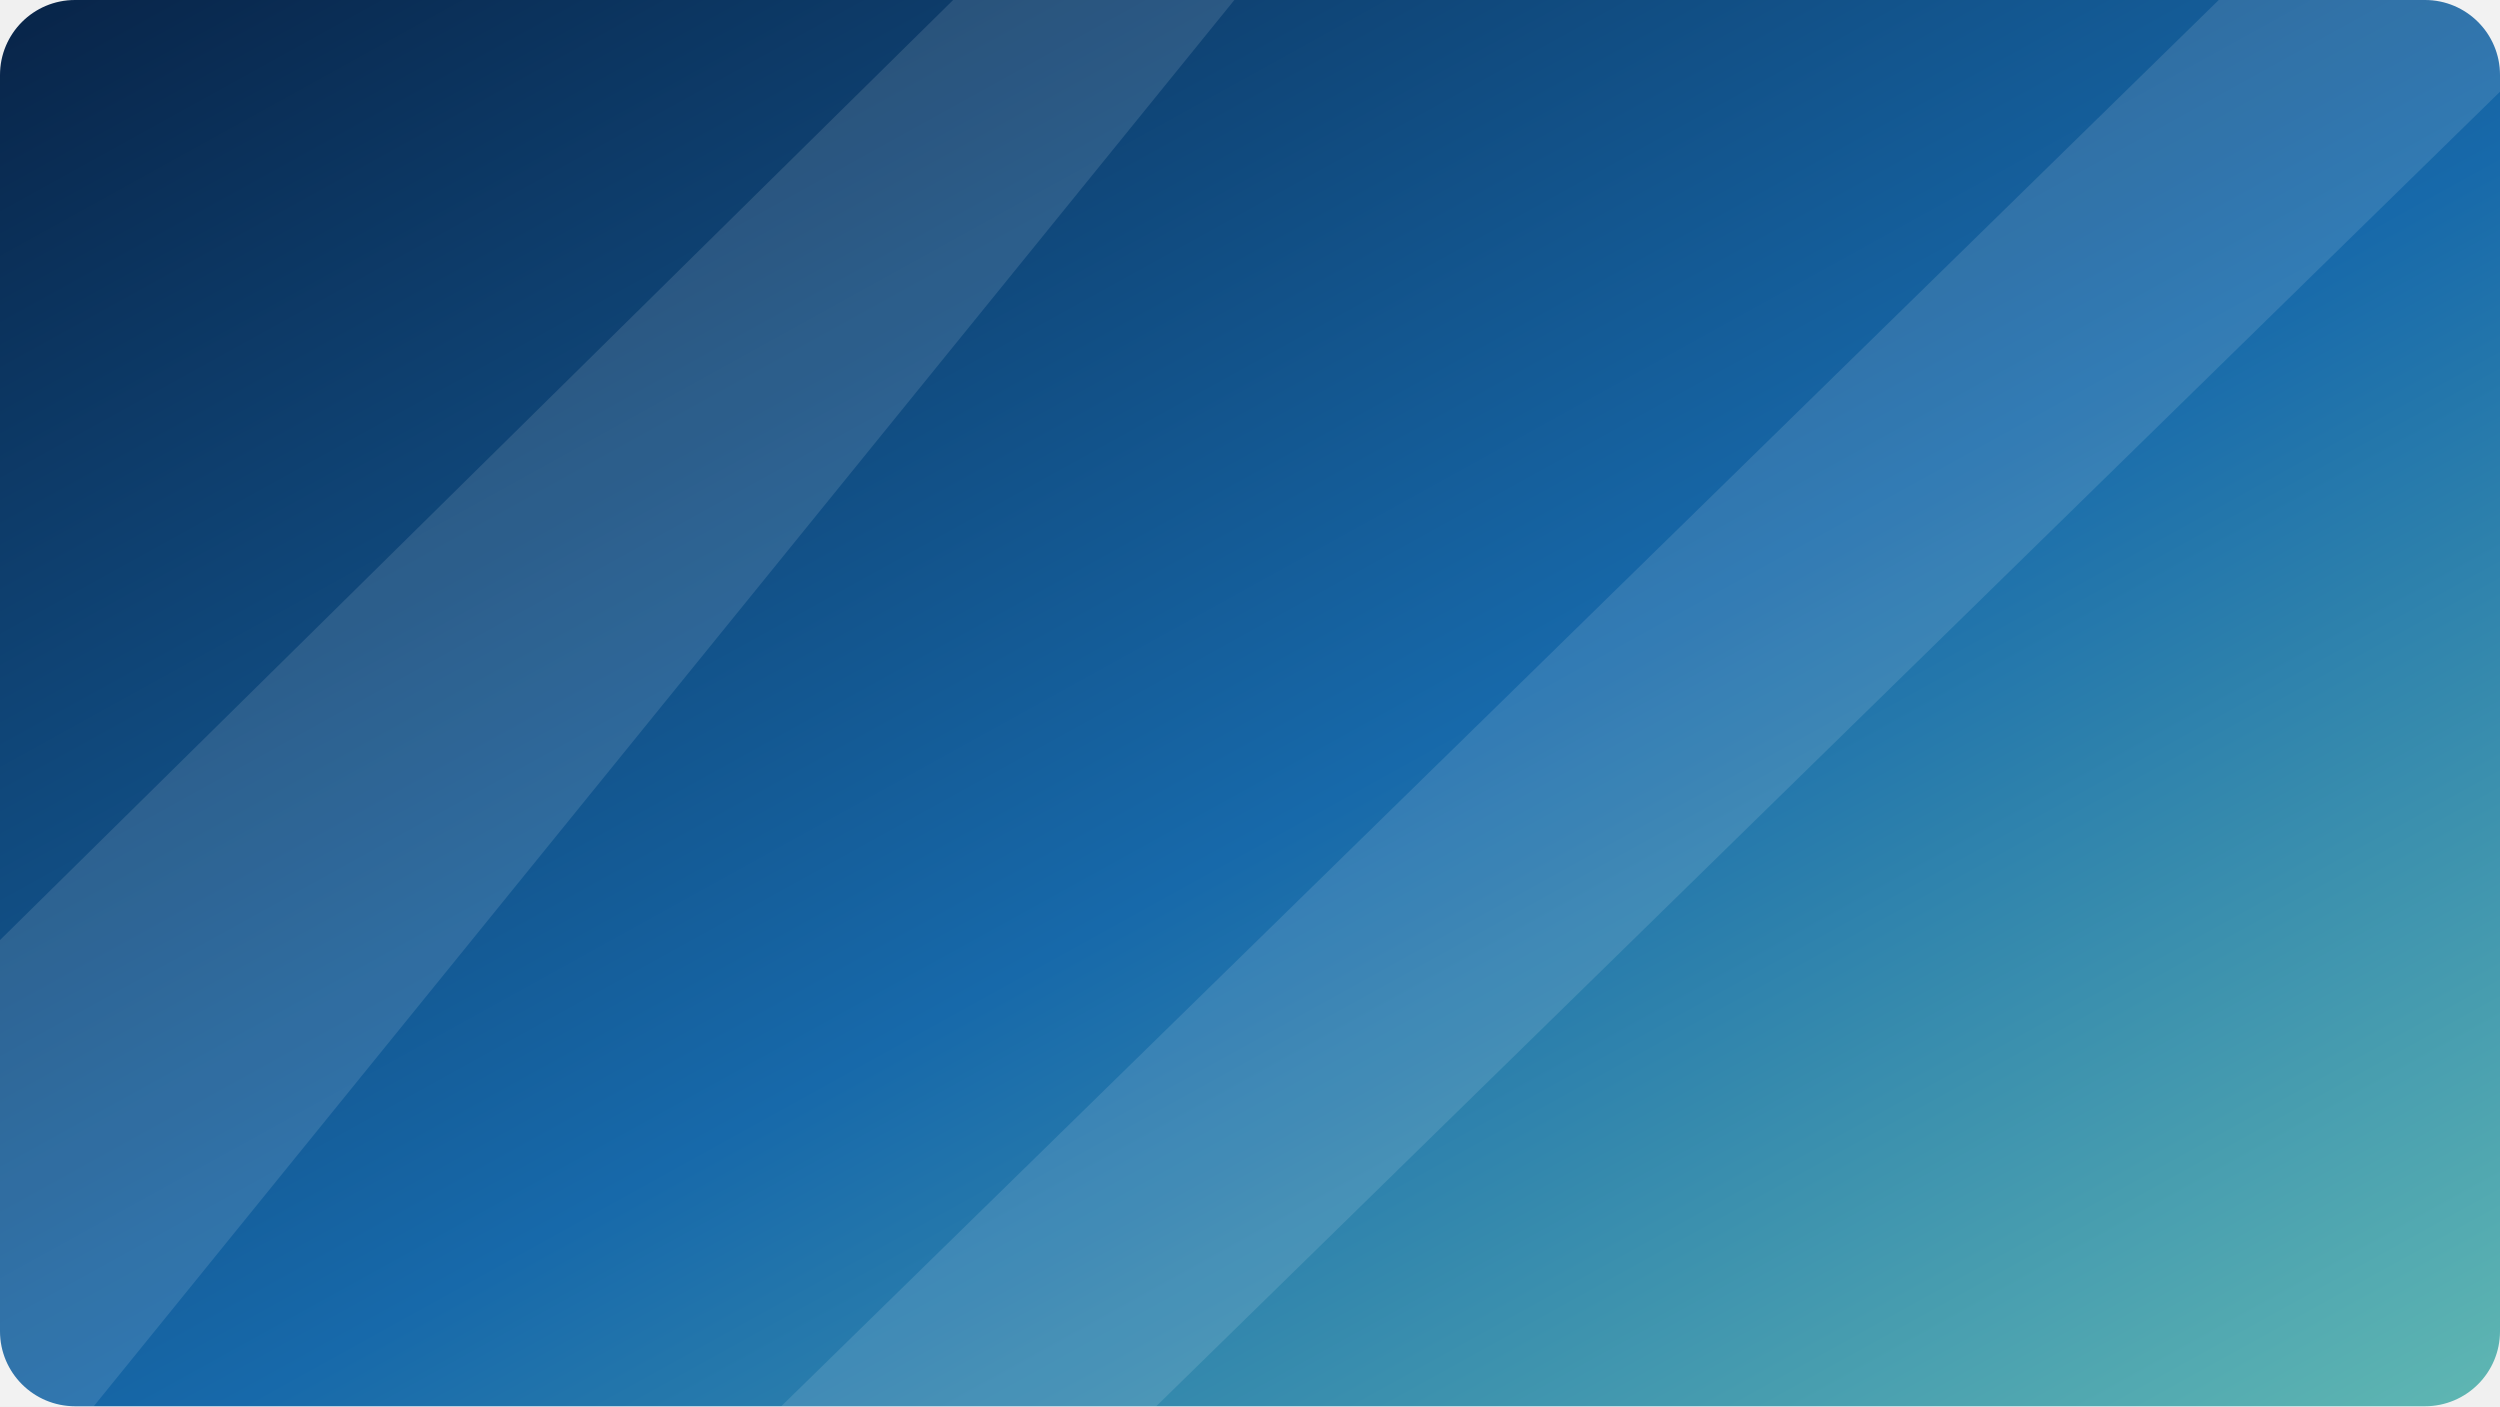
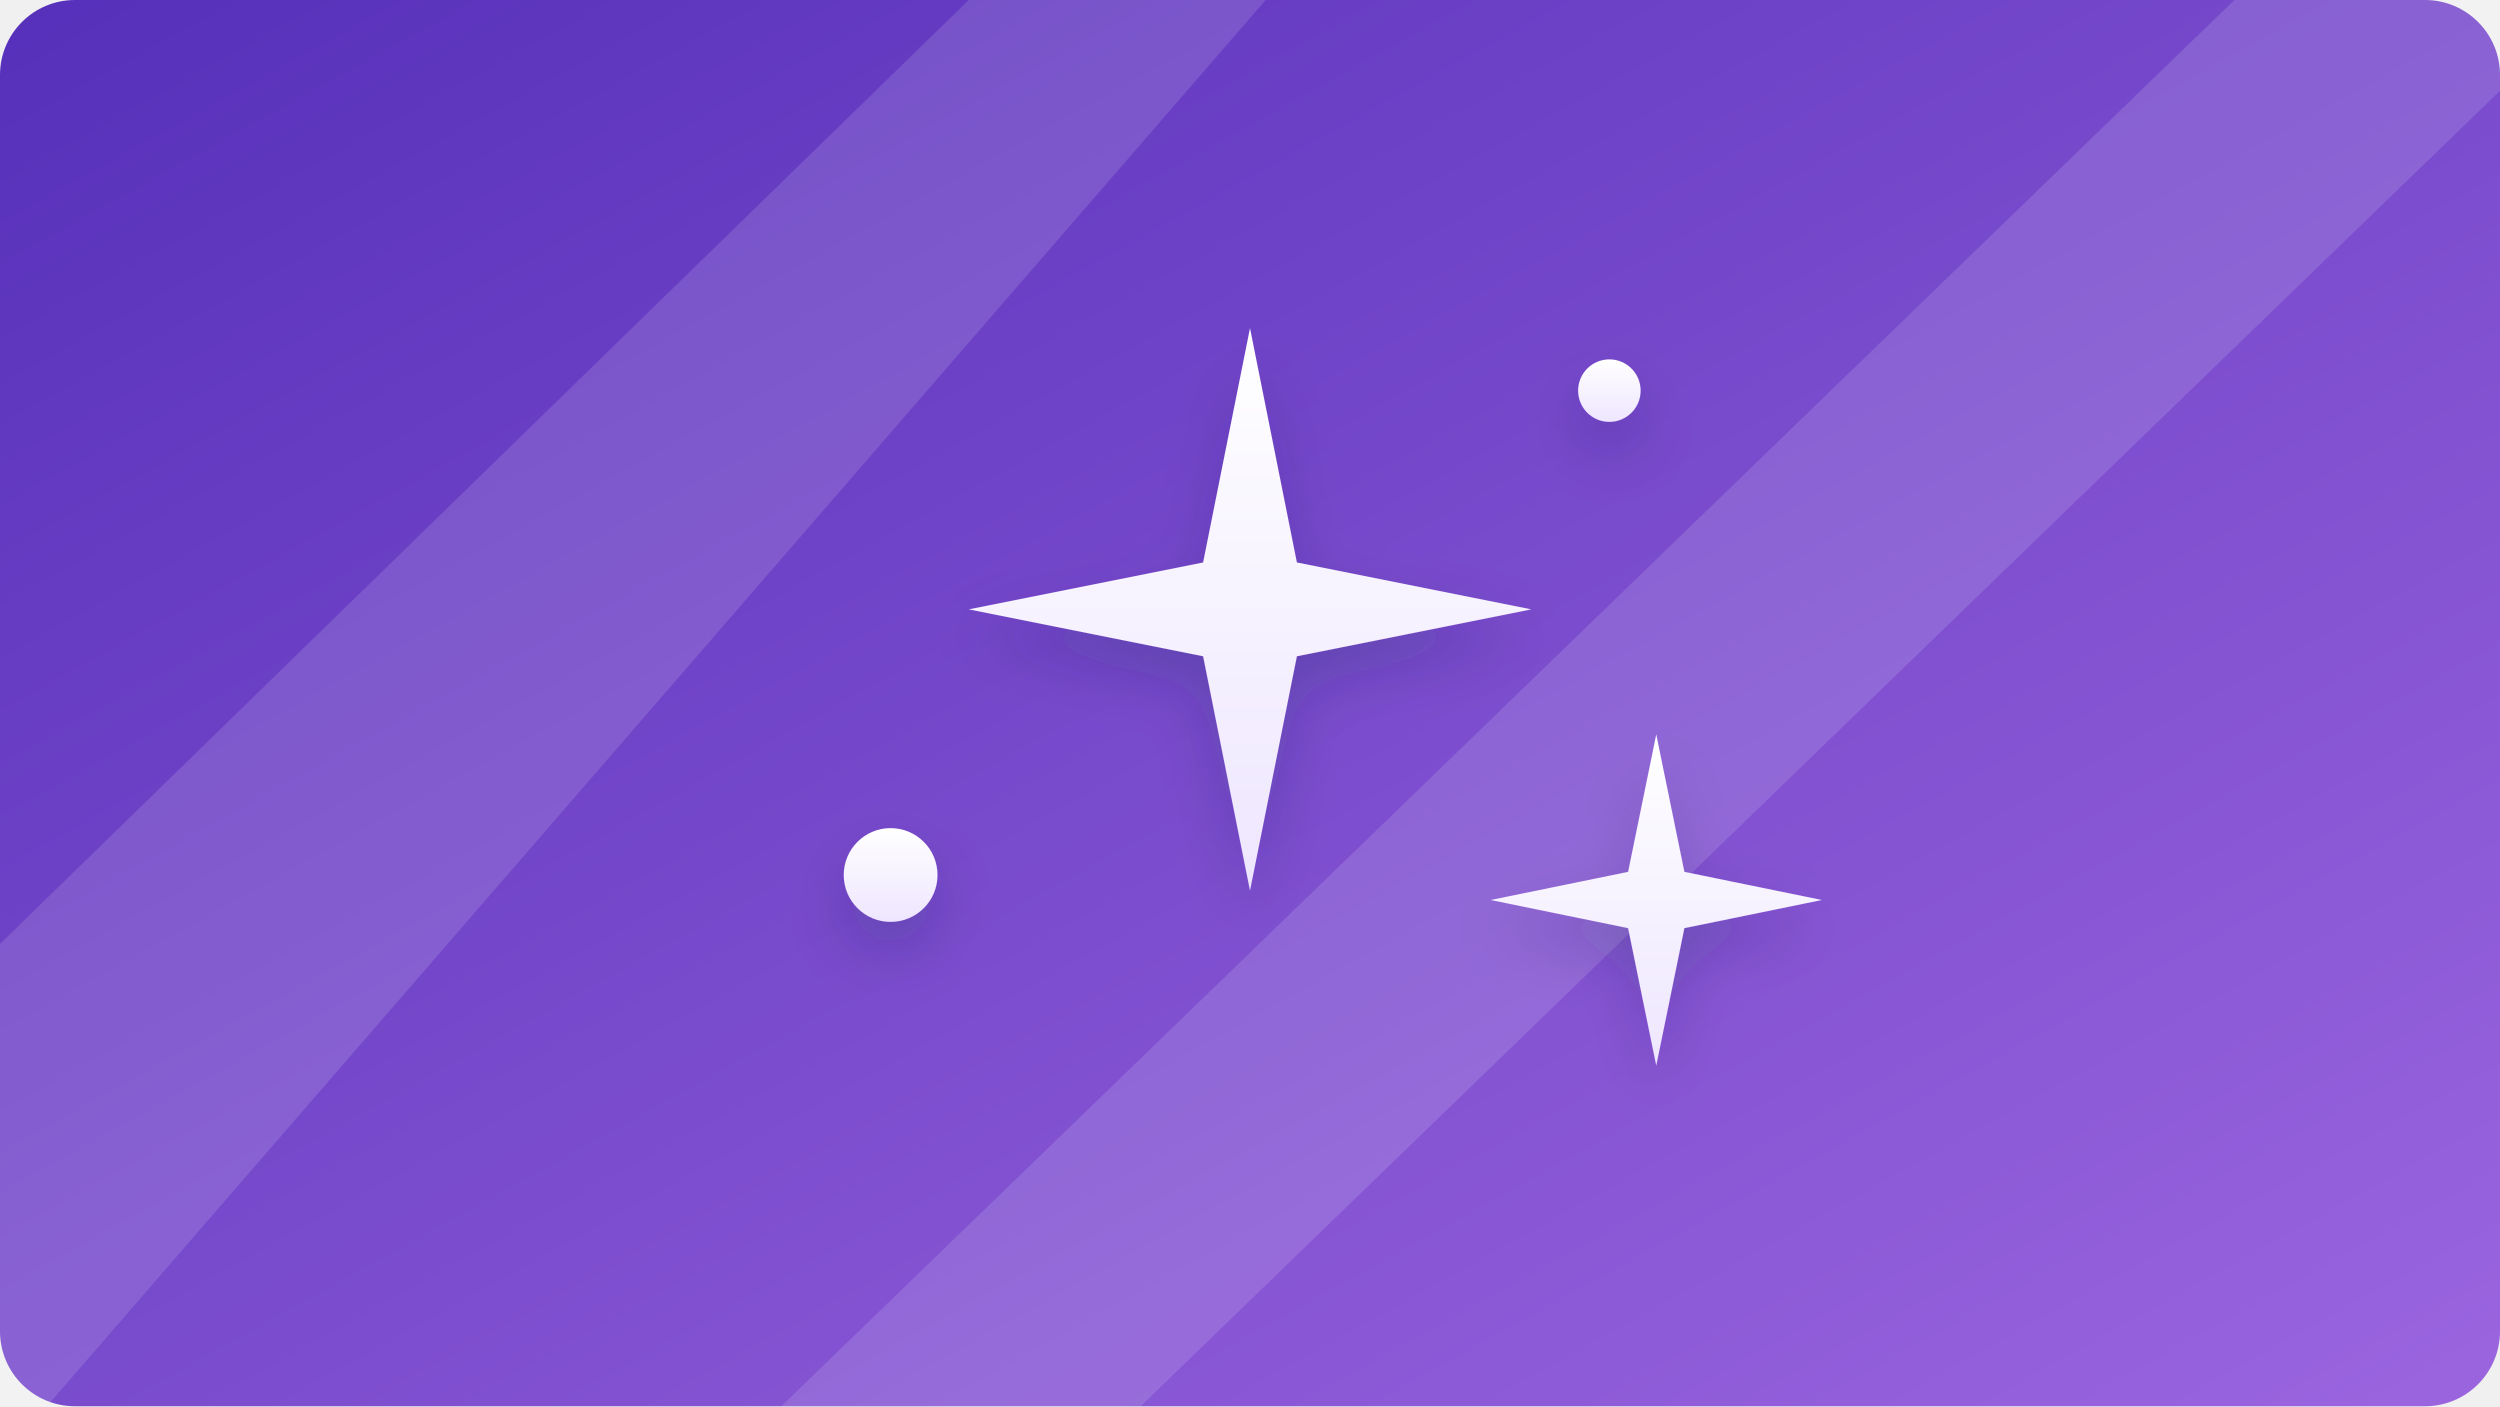
<svg xmlns="http://www.w3.org/2000/svg" viewBox="0 0 1600 900" role="img" aria-labelledby="title desc">
  <defs>
-     <linearGradient id="background" x1="0" y1="0" x2="1" y2="1">
-       <stop offset="0" stop-color="#082448" />
-       <stop offset="0.55" stop-color="#1769aa" />
-       <stop offset="1" stop-color="#5fb7b2" />
+     <linearGradient id="bg-ai-marketing-tools-comparison" x1="0" y1="0" x2="1" y2="1">
+       <stop offset="0" stop-color="#5630ba" />
+       <stop offset="1" stop-color="#9b65df" />
    </linearGradient>
+     <linearGradient id="icon-fill" x1="0" y1="0" x2="0" y2="1">
+       <stop offset="0" stop-color="#fff" />
+       <stop offset="1" stop-color="#eee6ff" />
+     </linearGradient>
+     <filter id="shadow" x="-30%" y="-30%" width="160%" height="160%">
+       <feDropShadow dx="0" dy="18" stdDeviation="18" flood-color="#052341" flood-opacity=".18" />
+     </filter>
  </defs>
-   <rect width="1600" height="900" rx="48" fill="url(#background)" />
-   <path d="M-120 720 610 0h180L60 900h-180ZM500 900 1420 0h240L740 900H500Z" fill="#fff" opacity=".12" />
+   <rect width="1600" height="900" rx="48" fill="url(#bg-ai-marketing-tools-comparison)" />
+   <path d="M-160 760 620 0h190L30 900h-190ZM500 900 1430 0h230L730 900H500Z" fill="#fff" opacity=".13" />
+   <g filter="url(#shadow)">
+     <g fill="url(#icon-fill)">
+       <path d="m800 210 30 150 150 30-150 30-30 150-30-150-150-30 150-30 30-150Z" />
+       <path d="m1060 470 18 88 88 18-88 18-18 88-18-88-88-18 88-18 18-88Z" />
+       <circle cx="570" cy="560" r="30" />
+       <circle cx="1030" cy="250" r="20" />
+     </g>
+   </g>
</svg>
